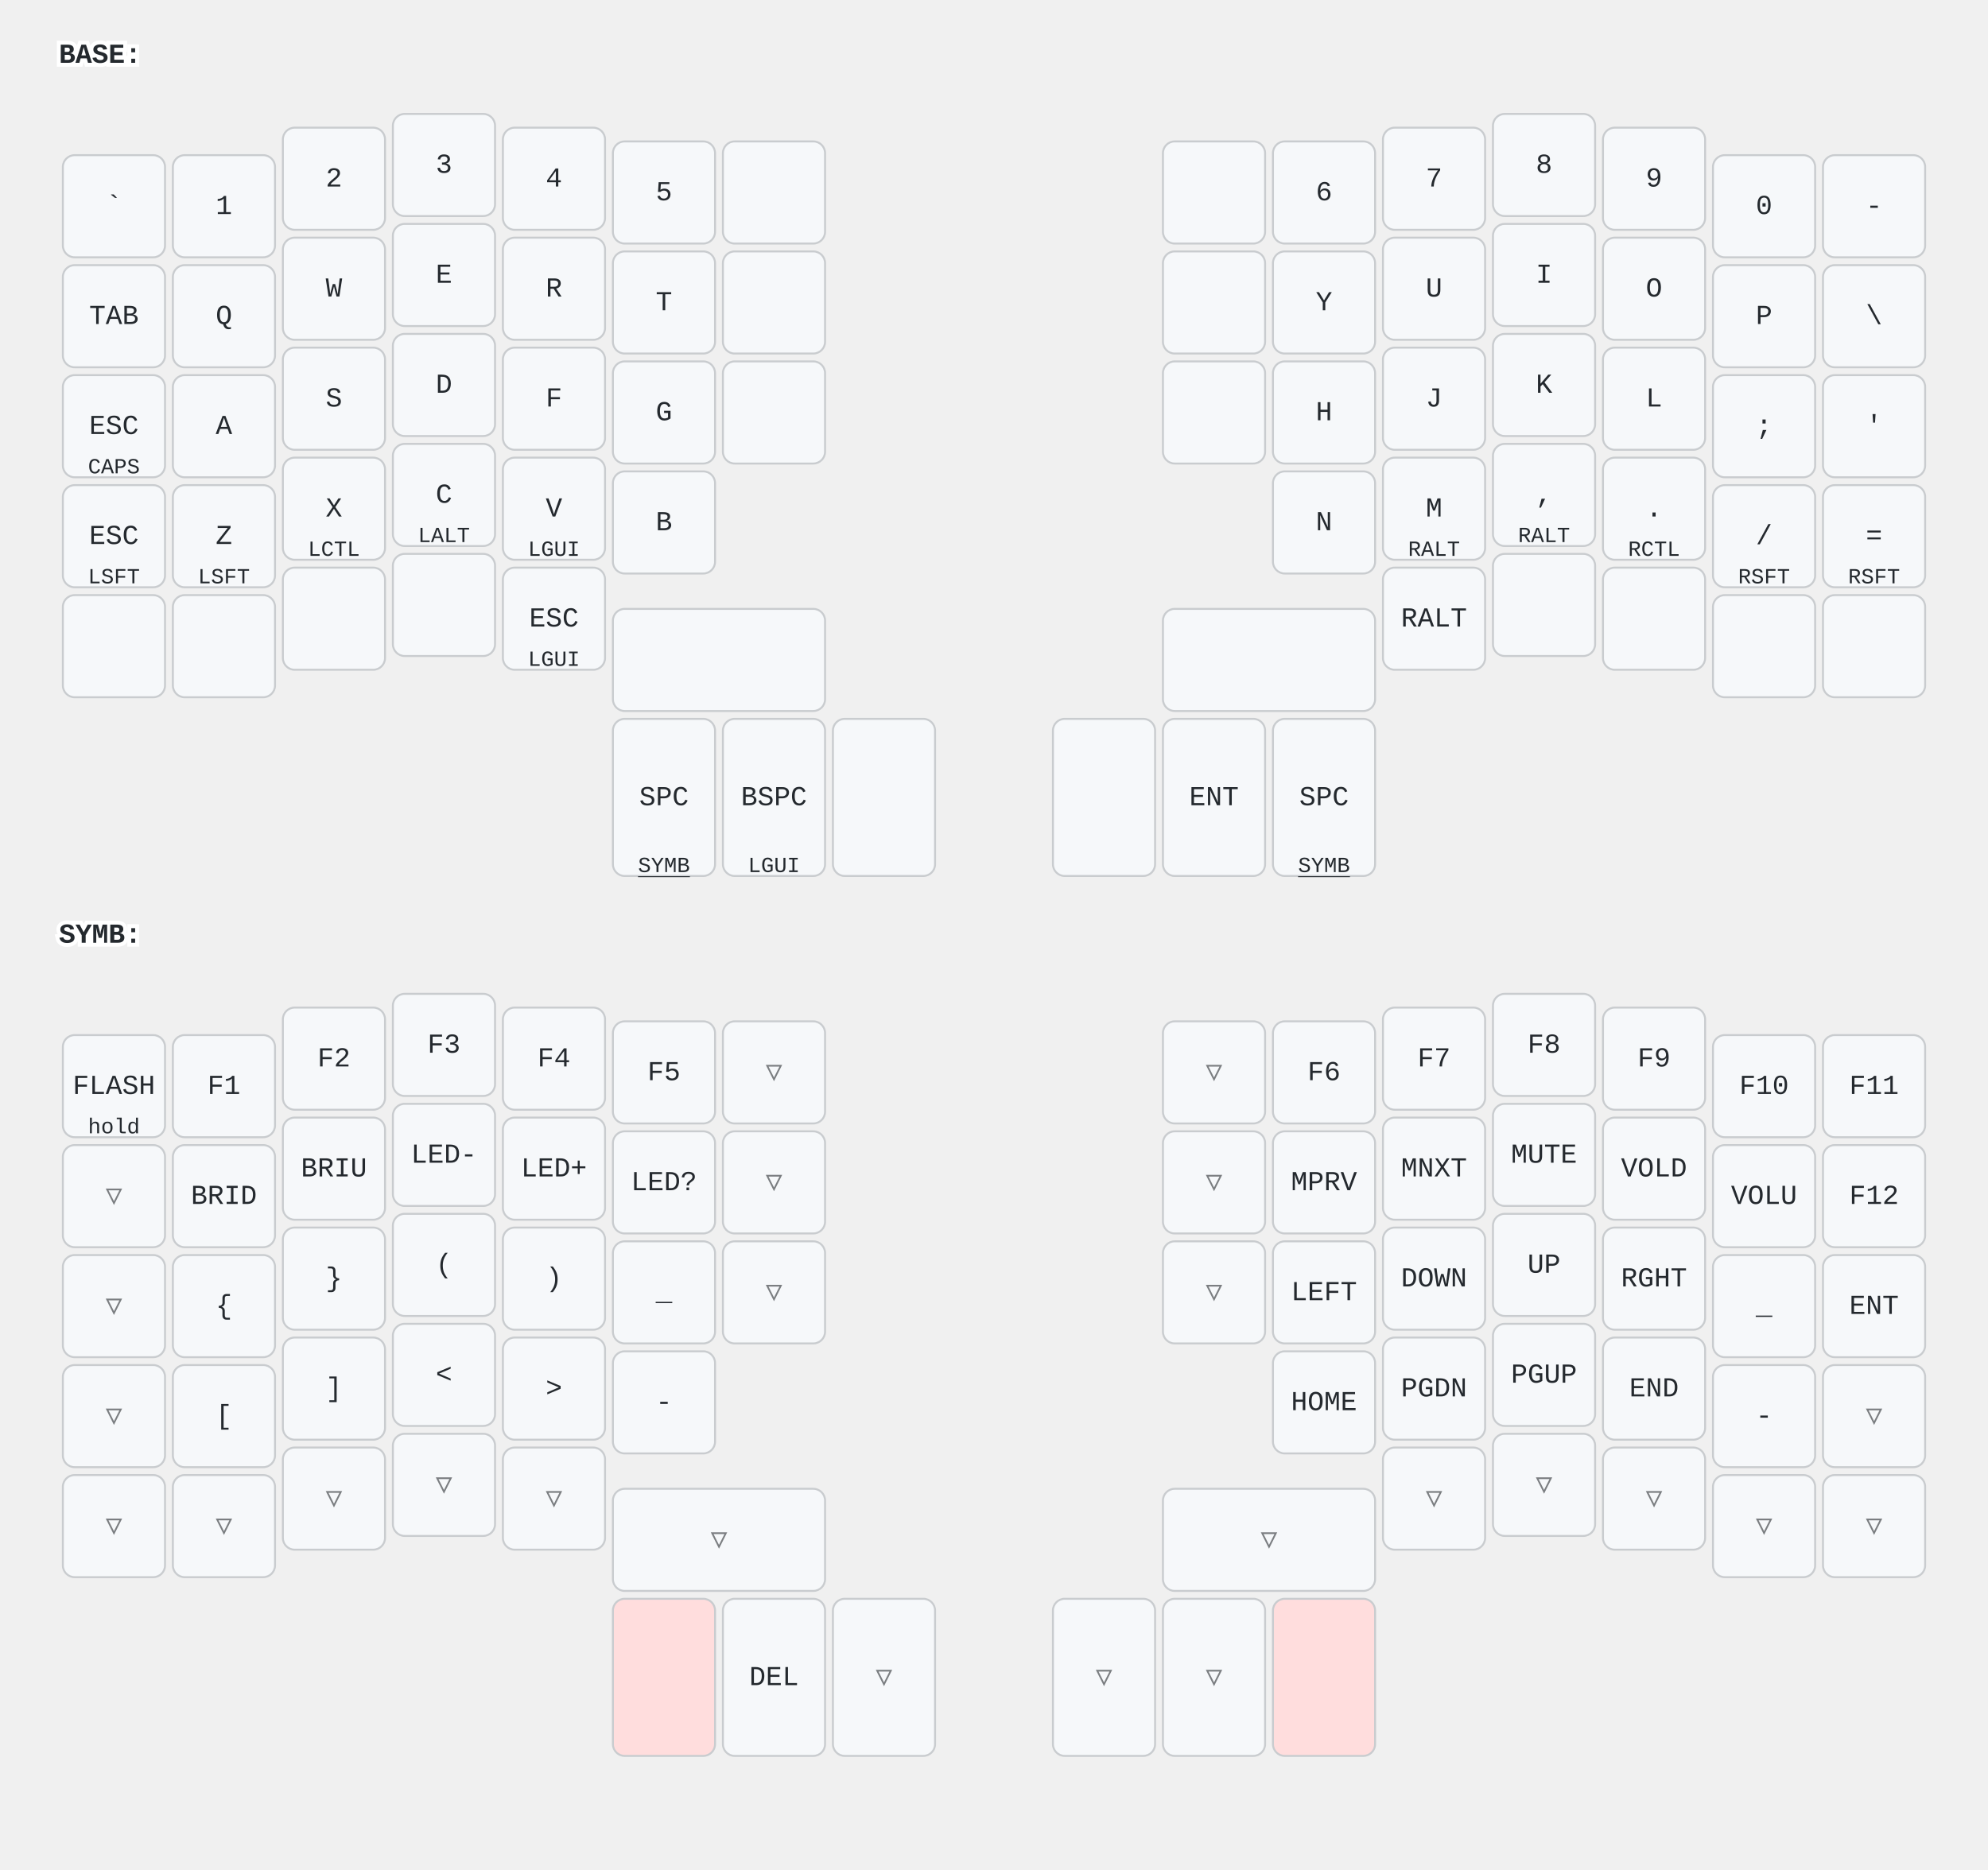
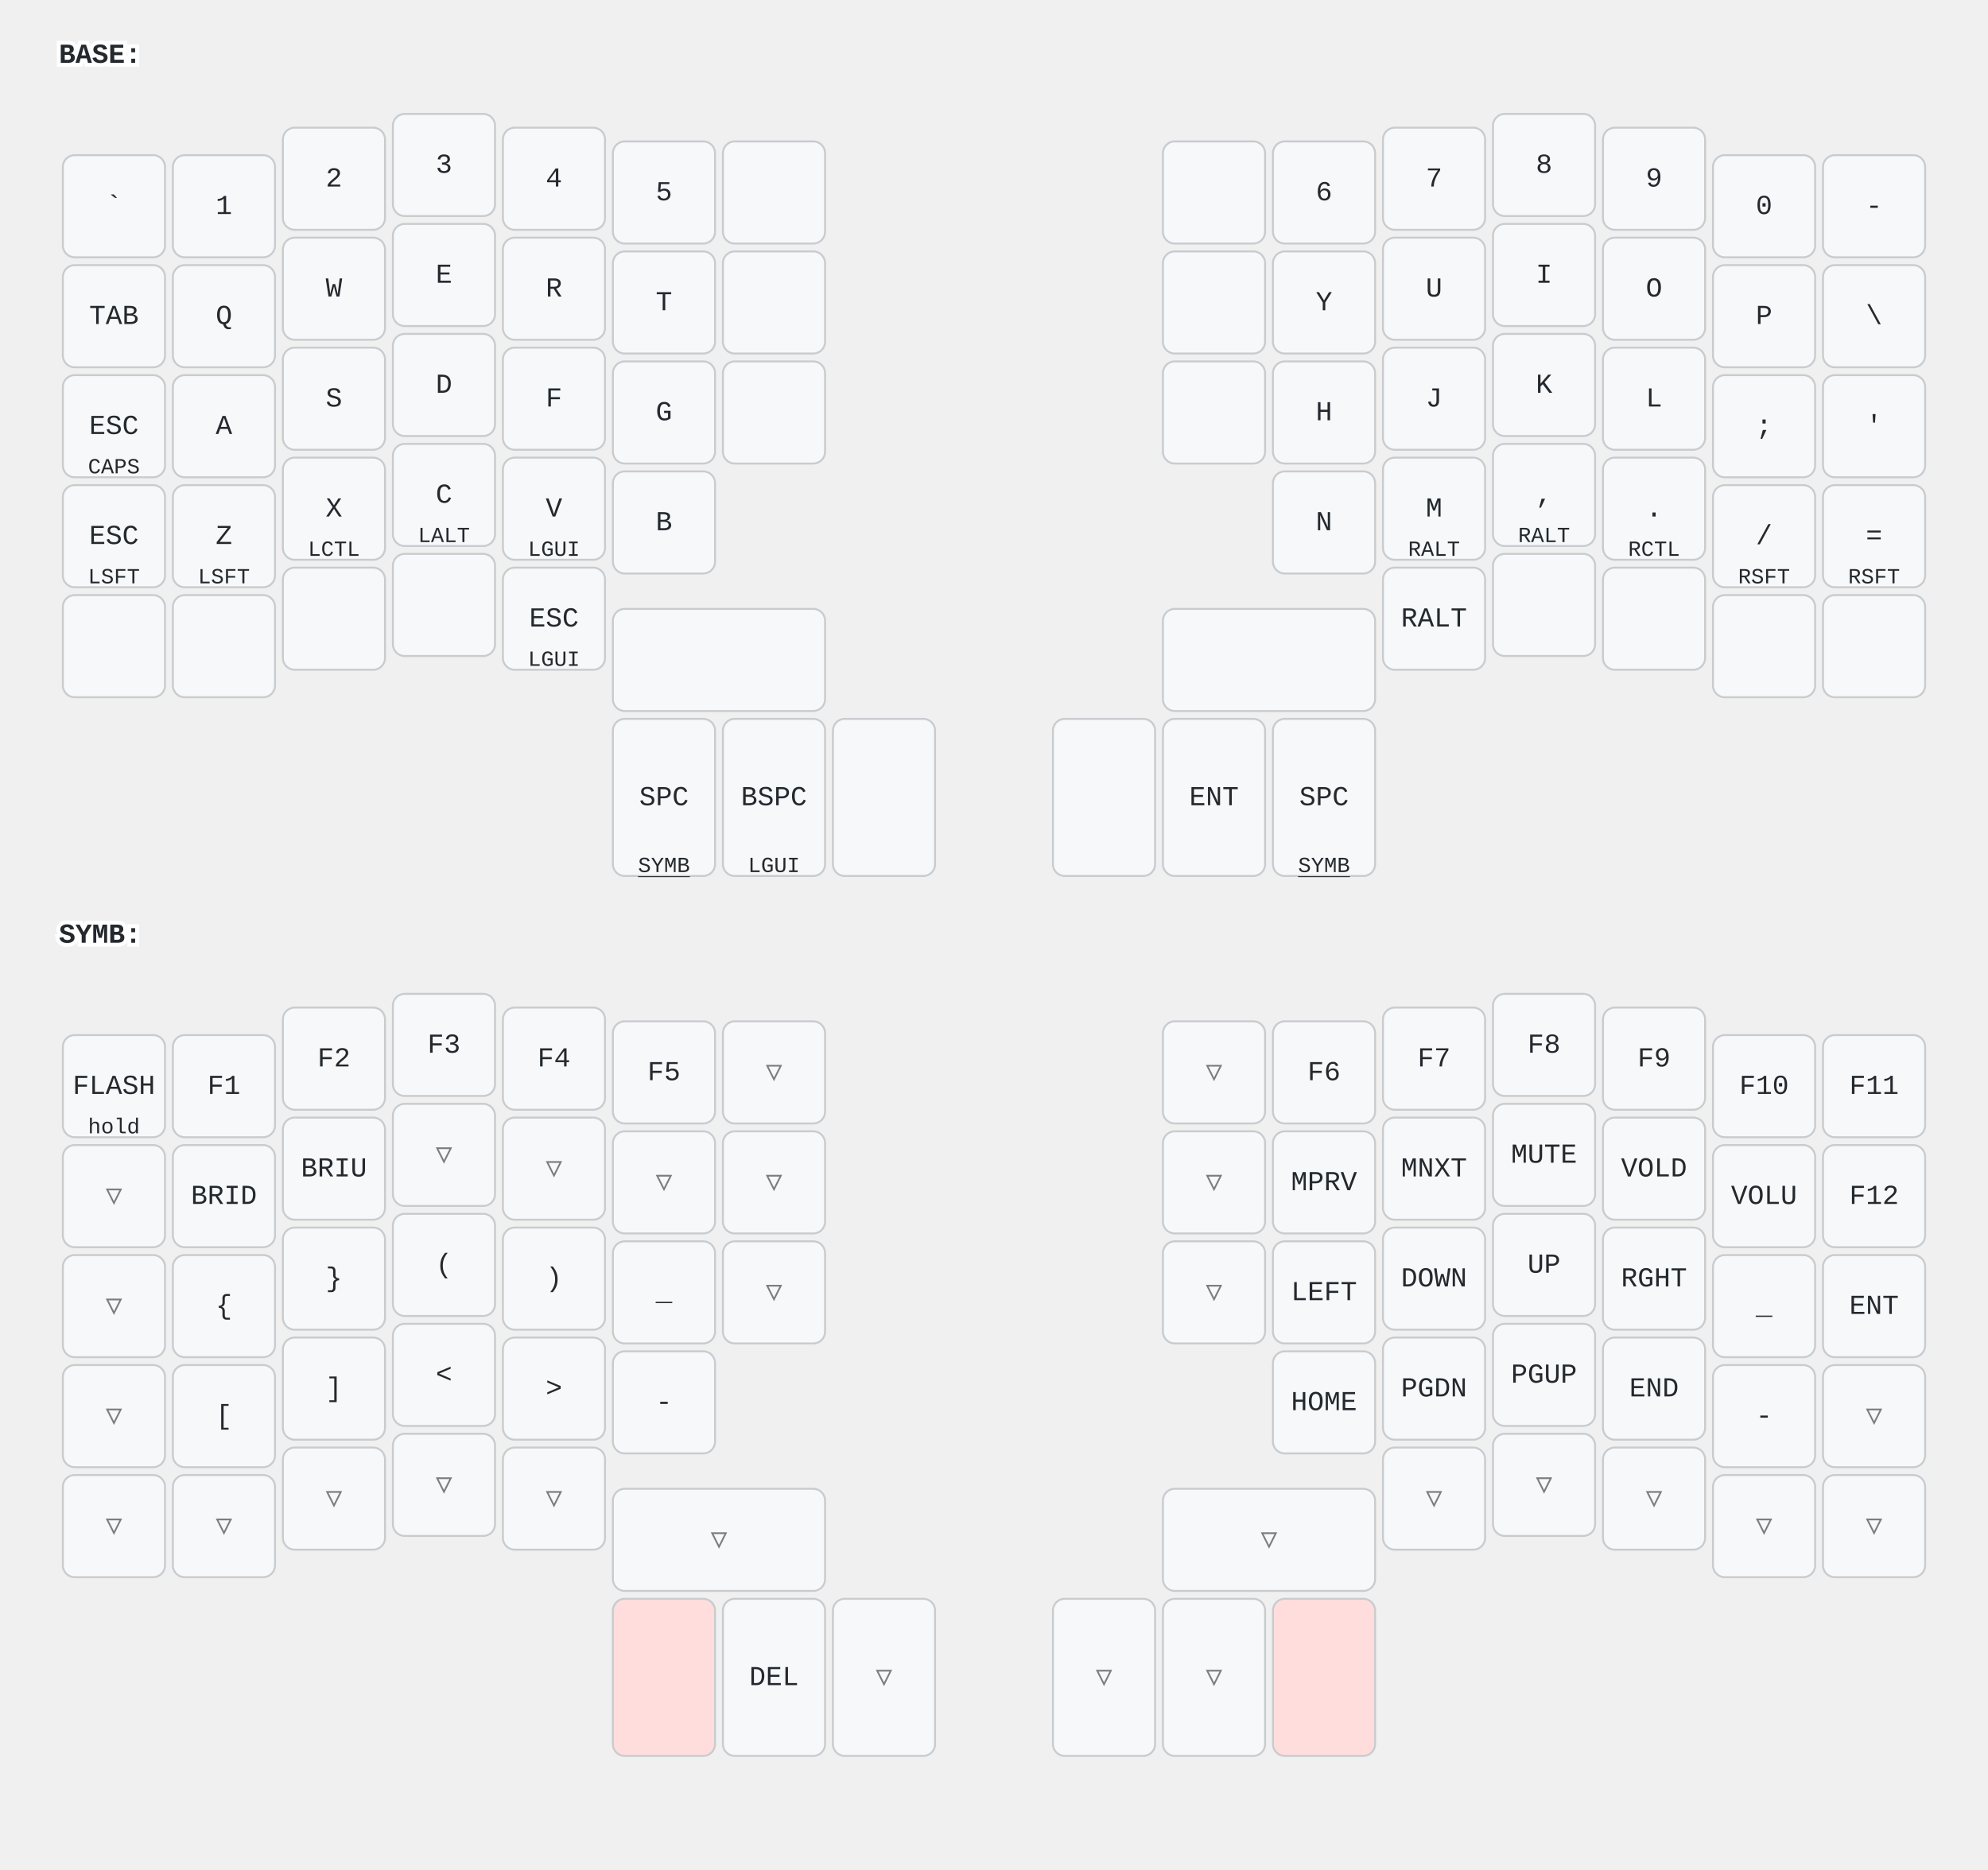
<svg xmlns="http://www.w3.org/2000/svg" width="1012" height="952" viewBox="0 0 1012 952" class="keymap">
  <style>/* inherit to force styles through use tags */
svg path {
    fill: inherit;
}

/* font and background color specifications */
svg.keymap {
    font-family: SFMono-Regular,Consolas,Liberation Mono,Menlo,monospace;
    font-size: 14px;
    font-kerning: normal;
    text-rendering: optimizeLegibility;
    fill: #24292e;
}

/* default key styling */
rect.key {
    fill: #f6f8fa;
}

rect.key, rect.combo {
    stroke: #c9cccf;
    stroke-width: 1;
}

/* default key side styling, only used is draw_key_sides is set */
rect.side {
    filter: brightness(90%);
}

/* color accent for combo boxes */
rect.combo, rect.combo-separate {
    fill: #cdf;
}

/* color accent for held keys */
rect.held, rect.combo.held {
    fill: #fdd;
}

/* color accent for ghost (optional) keys */
rect.ghost, rect.combo.ghost {
    stroke-dasharray: 4, 4;
    stroke-width: 2;
}

text {
    text-anchor: middle;
    dominant-baseline: middle;
}

/* styling for layer labels */
text.label {
    font-weight: bold;
    text-anchor: start;
    stroke: white;
    stroke-width: 4;
    paint-order: stroke;
}

/* styling for optional footer */
text.footer {
    text-anchor: end;
    dominant-baseline: auto;
    stroke: white;
    stroke-width: 4;
    paint-order: stroke;
}

/* styling for combo tap, and key non-tap label text */
text.combo, text.hold, text.shifted, text.left, text.right, text.tl, text.tr, text.bl, text.br {
    font-size: 11px;
}

text.hold, text.bl, text.br {
    text-anchor: middle;
    dominant-baseline: auto;
}

text.shifted, text.tl, text.tr {
    text-anchor: middle;
    dominant-baseline: hanging;
}

text.left, text.tl, text.bl {
    text-anchor: start;
}

text.right, text.tr, text.br {
    text-anchor: end;
}

text.layer-activator {
    text-decoration: underline;
}

/* styling for hold/shifted label text in combo box */
text.combo.hold, text.combo.shifted, text.combo.left, text.combo.right {
    font-size: 8px;
}

/* lighter symbol for transparent keys */
text.trans {
    fill: #7b7e81;
}

/* styling for combo dendrons */
path.combo {
    stroke-width: 1;
    stroke: gray;
    fill: none;
}

/* Start Tabler Icons Cleanup */
/* cannot use height/width with glyphs */
.icon-tabler &gt; path {
    fill: inherit;
    stroke: inherit;
    stroke-width: 2;
}
/* hide tabler's default box */
.icon-tabler &gt; path[stroke="none"][fill="none"] {
    visibility: hidden;
}
/* End Tabler Icons Cleanup */

@media (prefers-color-scheme: dark) {
svg.keymap { fill: #d1d6db; }
rect.key { fill: #3f4750; }
rect.key, rect.combo { stroke: #60666c; }
rect.combo, rect.combo-separate { fill: #1f3d7a; }
rect.held, rect.combo.held { fill: #854747; }
text.label, text.footer { stroke: black; }
text.trans { fill: #7e8184; }
path.combo { stroke: #7f7f7f; }

}</style>
  <g transform="translate(30, 0)" class="layer-BASE">
    <text x="0" y="28" class="label" id="BASE">BASE:</text>
    <g transform="translate(0, 56)">
      <g transform="translate(28, 49)" class="key keypos-0">
        <rect rx="6" ry="6" x="-26" y="-26" width="52" height="52" class="key" />
        <text x="0" y="0" class="key tap">`</text>
      </g>
      <g transform="translate(84, 49)" class="key keypos-1">
        <rect rx="6" ry="6" x="-26" y="-26" width="52" height="52" class="key" />
        <text x="0" y="0" class="key tap">1</text>
      </g>
      <g transform="translate(140, 35)" class="key keypos-2">
        <rect rx="6" ry="6" x="-26" y="-26" width="52" height="52" class="key" />
        <text x="0" y="0" class="key tap">2</text>
      </g>
      <g transform="translate(196, 28)" class="key keypos-3">
        <rect rx="6" ry="6" x="-26" y="-26" width="52" height="52" class="key" />
        <text x="0" y="0" class="key tap">3</text>
      </g>
      <g transform="translate(252, 35)" class="key keypos-4">
        <rect rx="6" ry="6" x="-26" y="-26" width="52" height="52" class="key" />
        <text x="0" y="0" class="key tap">4</text>
      </g>
      <g transform="translate(308, 42)" class="key keypos-5">
        <rect rx="6" ry="6" x="-26" y="-26" width="52" height="52" class="key" />
        <text x="0" y="0" class="key tap">5</text>
      </g>
      <g transform="translate(364, 42)" class="key keypos-6">
        <rect rx="6" ry="6" x="-26" y="-26" width="52" height="52" class="key" />
      </g>
      <g transform="translate(588, 42)" class="key keypos-7">
        <rect rx="6" ry="6" x="-26" y="-26" width="52" height="52" class="key" />
      </g>
      <g transform="translate(644, 42)" class="key keypos-8">
        <rect rx="6" ry="6" x="-26" y="-26" width="52" height="52" class="key" />
        <text x="0" y="0" class="key tap">6</text>
      </g>
      <g transform="translate(700, 35)" class="key keypos-9">
        <rect rx="6" ry="6" x="-26" y="-26" width="52" height="52" class="key" />
        <text x="0" y="0" class="key tap">7</text>
      </g>
      <g transform="translate(756, 28)" class="key keypos-10">
        <rect rx="6" ry="6" x="-26" y="-26" width="52" height="52" class="key" />
        <text x="0" y="0" class="key tap">8</text>
      </g>
      <g transform="translate(812, 35)" class="key keypos-11">
        <rect rx="6" ry="6" x="-26" y="-26" width="52" height="52" class="key" />
        <text x="0" y="0" class="key tap">9</text>
      </g>
      <g transform="translate(868, 49)" class="key keypos-12">
        <rect rx="6" ry="6" x="-26" y="-26" width="52" height="52" class="key" />
        <text x="0" y="0" class="key tap">0</text>
      </g>
      <g transform="translate(924, 49)" class="key keypos-13">
        <rect rx="6" ry="6" x="-26" y="-26" width="52" height="52" class="key" />
        <text x="0" y="0" class="key tap">-</text>
      </g>
      <g transform="translate(28, 105)" class="key keypos-14">
        <rect rx="6" ry="6" x="-26" y="-26" width="52" height="52" class="key" />
        <text x="0" y="0" class="key tap">TAB</text>
      </g>
      <g transform="translate(84, 105)" class="key keypos-15">
        <rect rx="6" ry="6" x="-26" y="-26" width="52" height="52" class="key" />
        <text x="0" y="0" class="key tap">Q</text>
      </g>
      <g transform="translate(140, 91)" class="key keypos-16">
        <rect rx="6" ry="6" x="-26" y="-26" width="52" height="52" class="key" />
        <text x="0" y="0" class="key tap">W</text>
      </g>
      <g transform="translate(196, 84)" class="key keypos-17">
        <rect rx="6" ry="6" x="-26" y="-26" width="52" height="52" class="key" />
        <text x="0" y="0" class="key tap">E</text>
      </g>
      <g transform="translate(252, 91)" class="key keypos-18">
        <rect rx="6" ry="6" x="-26" y="-26" width="52" height="52" class="key" />
        <text x="0" y="0" class="key tap">R</text>
      </g>
      <g transform="translate(308, 98)" class="key keypos-19">
        <rect rx="6" ry="6" x="-26" y="-26" width="52" height="52" class="key" />
        <text x="0" y="0" class="key tap">T</text>
      </g>
      <g transform="translate(364, 98)" class="key keypos-20">
        <rect rx="6" ry="6" x="-26" y="-26" width="52" height="52" class="key" />
      </g>
      <g transform="translate(588, 98)" class="key keypos-21">
        <rect rx="6" ry="6" x="-26" y="-26" width="52" height="52" class="key" />
      </g>
      <g transform="translate(644, 98)" class="key keypos-22">
        <rect rx="6" ry="6" x="-26" y="-26" width="52" height="52" class="key" />
        <text x="0" y="0" class="key tap">Y</text>
      </g>
      <g transform="translate(700, 91)" class="key keypos-23">
        <rect rx="6" ry="6" x="-26" y="-26" width="52" height="52" class="key" />
        <text x="0" y="0" class="key tap">U</text>
      </g>
      <g transform="translate(756, 84)" class="key keypos-24">
        <rect rx="6" ry="6" x="-26" y="-26" width="52" height="52" class="key" />
        <text x="0" y="0" class="key tap">I</text>
      </g>
      <g transform="translate(812, 91)" class="key keypos-25">
        <rect rx="6" ry="6" x="-26" y="-26" width="52" height="52" class="key" />
        <text x="0" y="0" class="key tap">O</text>
      </g>
      <g transform="translate(868, 105)" class="key keypos-26">
        <rect rx="6" ry="6" x="-26" y="-26" width="52" height="52" class="key" />
        <text x="0" y="0" class="key tap">P</text>
      </g>
      <g transform="translate(924, 105)" class="key keypos-27">
        <rect rx="6" ry="6" x="-26" y="-26" width="52" height="52" class="key" />
        <text x="0" y="0" class="key tap">\</text>
      </g>
      <g transform="translate(28, 161)" class="key keypos-28">
        <rect rx="6" ry="6" x="-26" y="-26" width="52" height="52" class="key" />
        <text x="0" y="0" class="key tap">ESC</text>
        <text x="0" y="24" class="key hold">CAPS</text>
      </g>
      <g transform="translate(84, 161)" class="key keypos-29">
        <rect rx="6" ry="6" x="-26" y="-26" width="52" height="52" class="key" />
        <text x="0" y="0" class="key tap">A</text>
      </g>
      <g transform="translate(140, 147)" class="key keypos-30">
        <rect rx="6" ry="6" x="-26" y="-26" width="52" height="52" class="key" />
        <text x="0" y="0" class="key tap">S</text>
      </g>
      <g transform="translate(196, 140)" class="key keypos-31">
        <rect rx="6" ry="6" x="-26" y="-26" width="52" height="52" class="key" />
        <text x="0" y="0" class="key tap">D</text>
      </g>
      <g transform="translate(252, 147)" class="key keypos-32">
        <rect rx="6" ry="6" x="-26" y="-26" width="52" height="52" class="key" />
        <text x="0" y="0" class="key tap">F</text>
      </g>
      <g transform="translate(308, 154)" class="key keypos-33">
        <rect rx="6" ry="6" x="-26" y="-26" width="52" height="52" class="key" />
        <text x="0" y="0" class="key tap">G</text>
      </g>
      <g transform="translate(364, 154)" class="key keypos-34">
        <rect rx="6" ry="6" x="-26" y="-26" width="52" height="52" class="key" />
      </g>
      <g transform="translate(588, 154)" class="key keypos-35">
        <rect rx="6" ry="6" x="-26" y="-26" width="52" height="52" class="key" />
      </g>
      <g transform="translate(644, 154)" class="key keypos-36">
        <rect rx="6" ry="6" x="-26" y="-26" width="52" height="52" class="key" />
        <text x="0" y="0" class="key tap">H</text>
      </g>
      <g transform="translate(700, 147)" class="key keypos-37">
        <rect rx="6" ry="6" x="-26" y="-26" width="52" height="52" class="key" />
        <text x="0" y="0" class="key tap">J</text>
      </g>
      <g transform="translate(756, 140)" class="key keypos-38">
        <rect rx="6" ry="6" x="-26" y="-26" width="52" height="52" class="key" />
        <text x="0" y="0" class="key tap">K</text>
      </g>
      <g transform="translate(812, 147)" class="key keypos-39">
        <rect rx="6" ry="6" x="-26" y="-26" width="52" height="52" class="key" />
        <text x="0" y="0" class="key tap">L</text>
      </g>
      <g transform="translate(868, 161)" class="key keypos-40">
        <rect rx="6" ry="6" x="-26" y="-26" width="52" height="52" class="key" />
        <text x="0" y="0" class="key tap">;</text>
      </g>
      <g transform="translate(924, 161)" class="key keypos-41">
        <rect rx="6" ry="6" x="-26" y="-26" width="52" height="52" class="key" />
        <text x="0" y="0" class="key tap">'</text>
      </g>
      <g transform="translate(28, 217)" class="key keypos-42">
        <rect rx="6" ry="6" x="-26" y="-26" width="52" height="52" class="key" />
        <text x="0" y="0" class="key tap">ESC</text>
        <text x="0" y="24" class="key hold">LSFT</text>
      </g>
      <g transform="translate(84, 217)" class="key keypos-43">
        <rect rx="6" ry="6" x="-26" y="-26" width="52" height="52" class="key" />
        <text x="0" y="0" class="key tap">Z</text>
        <text x="0" y="24" class="key hold">LSFT</text>
      </g>
      <g transform="translate(140, 203)" class="key keypos-44">
        <rect rx="6" ry="6" x="-26" y="-26" width="52" height="52" class="key" />
        <text x="0" y="0" class="key tap">X</text>
        <text x="0" y="24" class="key hold">LCTL</text>
      </g>
      <g transform="translate(196, 196)" class="key keypos-45">
        <rect rx="6" ry="6" x="-26" y="-26" width="52" height="52" class="key" />
        <text x="0" y="0" class="key tap">C</text>
        <text x="0" y="24" class="key hold">LALT</text>
      </g>
      <g transform="translate(252, 203)" class="key keypos-46">
        <rect rx="6" ry="6" x="-26" y="-26" width="52" height="52" class="key" />
        <text x="0" y="0" class="key tap">V</text>
        <text x="0" y="24" class="key hold">LGUI</text>
      </g>
      <g transform="translate(308, 210)" class="key keypos-47">
        <rect rx="6" ry="6" x="-26" y="-26" width="52" height="52" class="key" />
        <text x="0" y="0" class="key tap">B</text>
      </g>
      <g transform="translate(644, 210)" class="key keypos-48">
        <rect rx="6" ry="6" x="-26" y="-26" width="52" height="52" class="key" />
        <text x="0" y="0" class="key tap">N</text>
      </g>
      <g transform="translate(700, 203)" class="key keypos-49">
        <rect rx="6" ry="6" x="-26" y="-26" width="52" height="52" class="key" />
        <text x="0" y="0" class="key tap">M</text>
        <text x="0" y="24" class="key hold">RALT</text>
      </g>
      <g transform="translate(756, 196)" class="key keypos-50">
        <rect rx="6" ry="6" x="-26" y="-26" width="52" height="52" class="key" />
        <text x="0" y="0" class="key tap">,</text>
        <text x="0" y="24" class="key hold">RALT</text>
      </g>
      <g transform="translate(812, 203)" class="key keypos-51">
        <rect rx="6" ry="6" x="-26" y="-26" width="52" height="52" class="key" />
        <text x="0" y="0" class="key tap">.</text>
        <text x="0" y="24" class="key hold">RCTL</text>
      </g>
      <g transform="translate(868, 217)" class="key keypos-52">
        <rect rx="6" ry="6" x="-26" y="-26" width="52" height="52" class="key" />
        <text x="0" y="0" class="key tap">/</text>
        <text x="0" y="24" class="key hold">RSFT</text>
      </g>
      <g transform="translate(924, 217)" class="key keypos-53">
        <rect rx="6" ry="6" x="-26" y="-26" width="52" height="52" class="key" />
        <text x="0" y="0" class="key tap">=</text>
        <text x="0" y="24" class="key hold">RSFT</text>
      </g>
      <g transform="translate(28, 273)" class="key keypos-54">
        <rect rx="6" ry="6" x="-26" y="-26" width="52" height="52" class="key" />
      </g>
      <g transform="translate(84, 273)" class="key keypos-55">
        <rect rx="6" ry="6" x="-26" y="-26" width="52" height="52" class="key" />
      </g>
      <g transform="translate(140, 259)" class="key keypos-56">
        <rect rx="6" ry="6" x="-26" y="-26" width="52" height="52" class="key" />
      </g>
      <g transform="translate(196, 252)" class="key keypos-57">
        <rect rx="6" ry="6" x="-26" y="-26" width="52" height="52" class="key" />
      </g>
      <g transform="translate(252, 259)" class="key keypos-58">
        <rect rx="6" ry="6" x="-26" y="-26" width="52" height="52" class="key" />
        <text x="0" y="0" class="key tap">ESC</text>
        <text x="0" y="24" class="key hold">LGUI</text>
      </g>
      <g transform="translate(336, 280)" class="key keypos-59">
        <rect rx="6" ry="6" x="-54" y="-26" width="108" height="52" class="key" />
      </g>
      <g transform="translate(616, 280)" class="key keypos-60">
        <rect rx="6" ry="6" x="-54" y="-26" width="108" height="52" class="key" />
      </g>
      <g transform="translate(700, 259)" class="key keypos-61">
        <rect rx="6" ry="6" x="-26" y="-26" width="52" height="52" class="key" />
        <text x="0" y="0" class="key tap">RALT</text>
      </g>
      <g transform="translate(756, 252)" class="key keypos-62">
        <rect rx="6" ry="6" x="-26" y="-26" width="52" height="52" class="key" />
      </g>
      <g transform="translate(812, 259)" class="key keypos-63">
        <rect rx="6" ry="6" x="-26" y="-26" width="52" height="52" class="key" />
      </g>
      <g transform="translate(868, 273)" class="key keypos-64">
        <rect rx="6" ry="6" x="-26" y="-26" width="52" height="52" class="key" />
      </g>
      <g transform="translate(924, 273)" class="key keypos-65">
        <rect rx="6" ry="6" x="-26" y="-26" width="52" height="52" class="key" />
      </g>
      <g transform="translate(308, 350)" class="key keypos-66">
        <rect rx="6" ry="6" x="-26" y="-40" width="52" height="80" class="key" />
        <text x="0" y="0" class="key tap">SPC</text>
        <a href="#SYMB">
          <text x="0" y="38" class="key hold layer-activator">SYMB</text>
        </a>
      </g>
      <g transform="translate(364, 350)" class="key keypos-67">
        <rect rx="6" ry="6" x="-26" y="-40" width="52" height="80" class="key" />
        <text x="0" y="0" class="key tap">BSPC</text>
        <text x="0" y="38" class="key hold">LGUI</text>
      </g>
      <g transform="translate(420, 350)" class="key keypos-68">
        <rect rx="6" ry="6" x="-26" y="-40" width="52" height="80" class="key" />
      </g>
      <g transform="translate(532, 350)" class="key keypos-69">
        <rect rx="6" ry="6" x="-26" y="-40" width="52" height="80" class="key" />
      </g>
      <g transform="translate(588, 350)" class="key keypos-70">
        <rect rx="6" ry="6" x="-26" y="-40" width="52" height="80" class="key" />
        <text x="0" y="0" class="key tap">ENT</text>
      </g>
      <g transform="translate(644, 350)" class="key keypos-71">
        <rect rx="6" ry="6" x="-26" y="-40" width="52" height="80" class="key" />
        <text x="0" y="0" class="key tap">SPC</text>
        <a href="#SYMB">
          <text x="0" y="38" class="key hold layer-activator">SYMB</text>
        </a>
      </g>
    </g>
  </g>
  <g transform="translate(30, 448)" class="layer-SYMB">
    <text x="0" y="28" class="label" id="SYMB">SYMB:</text>
    <g transform="translate(0, 56)">
      <g transform="translate(28, 49)" class="key keypos-0">
        <rect rx="6" ry="6" x="-26" y="-26" width="52" height="52" class="key" />
        <text x="0" y="0" class="key tap">FLASH</text>
        <text x="0" y="24" class="key hold">hold</text>
      </g>
      <g transform="translate(84, 49)" class="key keypos-1">
        <rect rx="6" ry="6" x="-26" y="-26" width="52" height="52" class="key" />
        <text x="0" y="0" class="key tap">F1</text>
      </g>
      <g transform="translate(140, 35)" class="key keypos-2">
        <rect rx="6" ry="6" x="-26" y="-26" width="52" height="52" class="key" />
        <text x="0" y="0" class="key tap">F2</text>
      </g>
      <g transform="translate(196, 28)" class="key keypos-3">
        <rect rx="6" ry="6" x="-26" y="-26" width="52" height="52" class="key" />
        <text x="0" y="0" class="key tap">F3</text>
      </g>
      <g transform="translate(252, 35)" class="key keypos-4">
        <rect rx="6" ry="6" x="-26" y="-26" width="52" height="52" class="key" />
        <text x="0" y="0" class="key tap">F4</text>
      </g>
      <g transform="translate(308, 42)" class="key keypos-5">
        <rect rx="6" ry="6" x="-26" y="-26" width="52" height="52" class="key" />
        <text x="0" y="0" class="key tap">F5</text>
      </g>
      <g transform="translate(364, 42)" class="key trans keypos-6">
        <rect rx="6" ry="6" x="-26" y="-26" width="52" height="52" class="key trans" />
        <text x="0" y="0" class="key trans tap">▽</text>
      </g>
      <g transform="translate(588, 42)" class="key trans keypos-7">
        <rect rx="6" ry="6" x="-26" y="-26" width="52" height="52" class="key trans" />
        <text x="0" y="0" class="key trans tap">▽</text>
      </g>
      <g transform="translate(644, 42)" class="key keypos-8">
        <rect rx="6" ry="6" x="-26" y="-26" width="52" height="52" class="key" />
        <text x="0" y="0" class="key tap">F6</text>
      </g>
      <g transform="translate(700, 35)" class="key keypos-9">
        <rect rx="6" ry="6" x="-26" y="-26" width="52" height="52" class="key" />
        <text x="0" y="0" class="key tap">F7</text>
      </g>
      <g transform="translate(756, 28)" class="key keypos-10">
        <rect rx="6" ry="6" x="-26" y="-26" width="52" height="52" class="key" />
        <text x="0" y="0" class="key tap">F8</text>
      </g>
      <g transform="translate(812, 35)" class="key keypos-11">
        <rect rx="6" ry="6" x="-26" y="-26" width="52" height="52" class="key" />
        <text x="0" y="0" class="key tap">F9</text>
      </g>
      <g transform="translate(868, 49)" class="key keypos-12">
        <rect rx="6" ry="6" x="-26" y="-26" width="52" height="52" class="key" />
        <text x="0" y="0" class="key tap">F10</text>
      </g>
      <g transform="translate(924, 49)" class="key keypos-13">
        <rect rx="6" ry="6" x="-26" y="-26" width="52" height="52" class="key" />
        <text x="0" y="0" class="key tap">F11</text>
      </g>
      <g transform="translate(28, 105)" class="key trans keypos-14">
        <rect rx="6" ry="6" x="-26" y="-26" width="52" height="52" class="key trans" />
        <text x="0" y="0" class="key trans tap">▽</text>
      </g>
      <g transform="translate(84, 105)" class="key keypos-15">
        <rect rx="6" ry="6" x="-26" y="-26" width="52" height="52" class="key" />
        <text x="0" y="0" class="key tap">BRID</text>
      </g>
      <g transform="translate(140, 91)" class="key keypos-16">
        <rect rx="6" ry="6" x="-26" y="-26" width="52" height="52" class="key" />
        <text x="0" y="0" class="key tap">BRIU</text>
      </g>
-       <g transform="translate(196, 84)" class="key keypos-17">
-         <rect rx="6" ry="6" x="-26" y="-26" width="52" height="52" class="key" />
-         <text x="0" y="0" class="key tap">LED-</text>
-       </g>
-       <g transform="translate(252, 91)" class="key keypos-18">
-         <rect rx="6" ry="6" x="-26" y="-26" width="52" height="52" class="key" />
-         <text x="0" y="0" class="key tap">LED+</text>
-       </g>
-       <g transform="translate(308, 98)" class="key keypos-19">
-         <rect rx="6" ry="6" x="-26" y="-26" width="52" height="52" class="key" />
-         <text x="0" y="0" class="key tap">LED?</text>
+       <g transform="translate(196, 84)" class="key trans keypos-17">
+         <rect rx="6" ry="6" x="-26" y="-26" width="52" height="52" class="key trans" />
+         <text x="0" y="0" class="key trans tap">▽</text>
+       </g>
+       <g transform="translate(252, 91)" class="key trans keypos-18">
+         <rect rx="6" ry="6" x="-26" y="-26" width="52" height="52" class="key trans" />
+         <text x="0" y="0" class="key trans tap">▽</text>
+       </g>
+       <g transform="translate(308, 98)" class="key trans keypos-19">
+         <rect rx="6" ry="6" x="-26" y="-26" width="52" height="52" class="key trans" />
+         <text x="0" y="0" class="key trans tap">▽</text>
      </g>
      <g transform="translate(364, 98)" class="key trans keypos-20">
        <rect rx="6" ry="6" x="-26" y="-26" width="52" height="52" class="key trans" />
        <text x="0" y="0" class="key trans tap">▽</text>
      </g>
      <g transform="translate(588, 98)" class="key trans keypos-21">
        <rect rx="6" ry="6" x="-26" y="-26" width="52" height="52" class="key trans" />
        <text x="0" y="0" class="key trans tap">▽</text>
      </g>
      <g transform="translate(644, 98)" class="key keypos-22">
        <rect rx="6" ry="6" x="-26" y="-26" width="52" height="52" class="key" />
        <text x="0" y="0" class="key tap">MPRV</text>
      </g>
      <g transform="translate(700, 91)" class="key keypos-23">
        <rect rx="6" ry="6" x="-26" y="-26" width="52" height="52" class="key" />
        <text x="0" y="0" class="key tap">MNXT</text>
      </g>
      <g transform="translate(756, 84)" class="key keypos-24">
        <rect rx="6" ry="6" x="-26" y="-26" width="52" height="52" class="key" />
        <text x="0" y="0" class="key tap">MUTE</text>
      </g>
      <g transform="translate(812, 91)" class="key keypos-25">
        <rect rx="6" ry="6" x="-26" y="-26" width="52" height="52" class="key" />
        <text x="0" y="0" class="key tap">VOLD</text>
      </g>
      <g transform="translate(868, 105)" class="key keypos-26">
        <rect rx="6" ry="6" x="-26" y="-26" width="52" height="52" class="key" />
        <text x="0" y="0" class="key tap">VOLU</text>
      </g>
      <g transform="translate(924, 105)" class="key keypos-27">
        <rect rx="6" ry="6" x="-26" y="-26" width="52" height="52" class="key" />
        <text x="0" y="0" class="key tap">F12</text>
      </g>
      <g transform="translate(28, 161)" class="key trans keypos-28">
        <rect rx="6" ry="6" x="-26" y="-26" width="52" height="52" class="key trans" />
        <text x="0" y="0" class="key trans tap">▽</text>
      </g>
      <g transform="translate(84, 161)" class="key keypos-29">
        <rect rx="6" ry="6" x="-26" y="-26" width="52" height="52" class="key" />
        <text x="0" y="0" class="key tap">{</text>
      </g>
      <g transform="translate(140, 147)" class="key keypos-30">
        <rect rx="6" ry="6" x="-26" y="-26" width="52" height="52" class="key" />
        <text x="0" y="0" class="key tap">}</text>
      </g>
      <g transform="translate(196, 140)" class="key keypos-31">
        <rect rx="6" ry="6" x="-26" y="-26" width="52" height="52" class="key" />
        <text x="0" y="0" class="key tap">(</text>
      </g>
      <g transform="translate(252, 147)" class="key keypos-32">
        <rect rx="6" ry="6" x="-26" y="-26" width="52" height="52" class="key" />
        <text x="0" y="0" class="key tap">)</text>
      </g>
      <g transform="translate(308, 154)" class="key keypos-33">
        <rect rx="6" ry="6" x="-26" y="-26" width="52" height="52" class="key" />
        <text x="0" y="0" class="key tap">_</text>
      </g>
      <g transform="translate(364, 154)" class="key trans keypos-34">
        <rect rx="6" ry="6" x="-26" y="-26" width="52" height="52" class="key trans" />
        <text x="0" y="0" class="key trans tap">▽</text>
      </g>
      <g transform="translate(588, 154)" class="key trans keypos-35">
        <rect rx="6" ry="6" x="-26" y="-26" width="52" height="52" class="key trans" />
        <text x="0" y="0" class="key trans tap">▽</text>
      </g>
      <g transform="translate(644, 154)" class="key keypos-36">
        <rect rx="6" ry="6" x="-26" y="-26" width="52" height="52" class="key" />
        <text x="0" y="0" class="key tap">LEFT</text>
      </g>
      <g transform="translate(700, 147)" class="key keypos-37">
        <rect rx="6" ry="6" x="-26" y="-26" width="52" height="52" class="key" />
        <text x="0" y="0" class="key tap">DOWN</text>
      </g>
      <g transform="translate(756, 140)" class="key keypos-38">
        <rect rx="6" ry="6" x="-26" y="-26" width="52" height="52" class="key" />
        <text x="0" y="0" class="key tap">UP</text>
      </g>
      <g transform="translate(812, 147)" class="key keypos-39">
        <rect rx="6" ry="6" x="-26" y="-26" width="52" height="52" class="key" />
        <text x="0" y="0" class="key tap">RGHT</text>
      </g>
      <g transform="translate(868, 161)" class="key keypos-40">
        <rect rx="6" ry="6" x="-26" y="-26" width="52" height="52" class="key" />
        <text x="0" y="0" class="key tap">_</text>
      </g>
      <g transform="translate(924, 161)" class="key keypos-41">
        <rect rx="6" ry="6" x="-26" y="-26" width="52" height="52" class="key" />
        <text x="0" y="0" class="key tap">ENT</text>
      </g>
      <g transform="translate(28, 217)" class="key trans keypos-42">
        <rect rx="6" ry="6" x="-26" y="-26" width="52" height="52" class="key trans" />
        <text x="0" y="0" class="key trans tap">▽</text>
      </g>
      <g transform="translate(84, 217)" class="key keypos-43">
        <rect rx="6" ry="6" x="-26" y="-26" width="52" height="52" class="key" />
        <text x="0" y="0" class="key tap">[</text>
      </g>
      <g transform="translate(140, 203)" class="key keypos-44">
        <rect rx="6" ry="6" x="-26" y="-26" width="52" height="52" class="key" />
        <text x="0" y="0" class="key tap">]</text>
      </g>
      <g transform="translate(196, 196)" class="key keypos-45">
        <rect rx="6" ry="6" x="-26" y="-26" width="52" height="52" class="key" />
        <text x="0" y="0" class="key tap">&lt;</text>
      </g>
      <g transform="translate(252, 203)" class="key keypos-46">
        <rect rx="6" ry="6" x="-26" y="-26" width="52" height="52" class="key" />
        <text x="0" y="0" class="key tap">&gt;</text>
      </g>
      <g transform="translate(308, 210)" class="key keypos-47">
        <rect rx="6" ry="6" x="-26" y="-26" width="52" height="52" class="key" />
        <text x="0" y="0" class="key tap">-</text>
      </g>
      <g transform="translate(644, 210)" class="key keypos-48">
        <rect rx="6" ry="6" x="-26" y="-26" width="52" height="52" class="key" />
        <text x="0" y="0" class="key tap">HOME</text>
      </g>
      <g transform="translate(700, 203)" class="key keypos-49">
        <rect rx="6" ry="6" x="-26" y="-26" width="52" height="52" class="key" />
        <text x="0" y="0" class="key tap">PGDN</text>
      </g>
      <g transform="translate(756, 196)" class="key keypos-50">
        <rect rx="6" ry="6" x="-26" y="-26" width="52" height="52" class="key" />
        <text x="0" y="0" class="key tap">PGUP</text>
      </g>
      <g transform="translate(812, 203)" class="key keypos-51">
        <rect rx="6" ry="6" x="-26" y="-26" width="52" height="52" class="key" />
        <text x="0" y="0" class="key tap">END</text>
      </g>
      <g transform="translate(868, 217)" class="key keypos-52">
        <rect rx="6" ry="6" x="-26" y="-26" width="52" height="52" class="key" />
        <text x="0" y="0" class="key tap">-</text>
      </g>
      <g transform="translate(924, 217)" class="key trans keypos-53">
        <rect rx="6" ry="6" x="-26" y="-26" width="52" height="52" class="key trans" />
        <text x="0" y="0" class="key trans tap">▽</text>
      </g>
      <g transform="translate(28, 273)" class="key trans keypos-54">
        <rect rx="6" ry="6" x="-26" y="-26" width="52" height="52" class="key trans" />
        <text x="0" y="0" class="key trans tap">▽</text>
      </g>
      <g transform="translate(84, 273)" class="key trans keypos-55">
        <rect rx="6" ry="6" x="-26" y="-26" width="52" height="52" class="key trans" />
        <text x="0" y="0" class="key trans tap">▽</text>
      </g>
      <g transform="translate(140, 259)" class="key trans keypos-56">
        <rect rx="6" ry="6" x="-26" y="-26" width="52" height="52" class="key trans" />
        <text x="0" y="0" class="key trans tap">▽</text>
      </g>
      <g transform="translate(196, 252)" class="key trans keypos-57">
        <rect rx="6" ry="6" x="-26" y="-26" width="52" height="52" class="key trans" />
        <text x="0" y="0" class="key trans tap">▽</text>
      </g>
      <g transform="translate(252, 259)" class="key trans keypos-58">
        <rect rx="6" ry="6" x="-26" y="-26" width="52" height="52" class="key trans" />
        <text x="0" y="0" class="key trans tap">▽</text>
      </g>
      <g transform="translate(336, 280)" class="key trans keypos-59">
        <rect rx="6" ry="6" x="-54" y="-26" width="108" height="52" class="key trans" />
        <text x="0" y="0" class="key trans tap">▽</text>
      </g>
      <g transform="translate(616, 280)" class="key trans keypos-60">
        <rect rx="6" ry="6" x="-54" y="-26" width="108" height="52" class="key trans" />
        <text x="0" y="0" class="key trans tap">▽</text>
      </g>
      <g transform="translate(700, 259)" class="key trans keypos-61">
        <rect rx="6" ry="6" x="-26" y="-26" width="52" height="52" class="key trans" />
        <text x="0" y="0" class="key trans tap">▽</text>
      </g>
      <g transform="translate(756, 252)" class="key trans keypos-62">
        <rect rx="6" ry="6" x="-26" y="-26" width="52" height="52" class="key trans" />
        <text x="0" y="0" class="key trans tap">▽</text>
      </g>
      <g transform="translate(812, 259)" class="key trans keypos-63">
        <rect rx="6" ry="6" x="-26" y="-26" width="52" height="52" class="key trans" />
        <text x="0" y="0" class="key trans tap">▽</text>
      </g>
      <g transform="translate(868, 273)" class="key trans keypos-64">
        <rect rx="6" ry="6" x="-26" y="-26" width="52" height="52" class="key trans" />
        <text x="0" y="0" class="key trans tap">▽</text>
      </g>
      <g transform="translate(924, 273)" class="key trans keypos-65">
        <rect rx="6" ry="6" x="-26" y="-26" width="52" height="52" class="key trans" />
        <text x="0" y="0" class="key trans tap">▽</text>
      </g>
      <g transform="translate(308, 350)" class="key held keypos-66">
        <rect rx="6" ry="6" x="-26" y="-40" width="52" height="80" class="key held" />
      </g>
      <g transform="translate(364, 350)" class="key keypos-67">
        <rect rx="6" ry="6" x="-26" y="-40" width="52" height="80" class="key" />
        <text x="0" y="0" class="key tap">DEL</text>
      </g>
      <g transform="translate(420, 350)" class="key trans keypos-68">
        <rect rx="6" ry="6" x="-26" y="-40" width="52" height="80" class="key trans" />
        <text x="0" y="0" class="key trans tap">▽</text>
      </g>
      <g transform="translate(532, 350)" class="key trans keypos-69">
        <rect rx="6" ry="6" x="-26" y="-40" width="52" height="80" class="key trans" />
        <text x="0" y="0" class="key trans tap">▽</text>
      </g>
      <g transform="translate(588, 350)" class="key trans keypos-70">
        <rect rx="6" ry="6" x="-26" y="-40" width="52" height="80" class="key trans" />
        <text x="0" y="0" class="key trans tap">▽</text>
      </g>
      <g transform="translate(644, 350)" class="key held alternate keypos-71">
        <rect rx="6" ry="6" x="-26" y="-40" width="52" height="80" class="key held alternate" />
      </g>
    </g>
  </g>
</svg>
